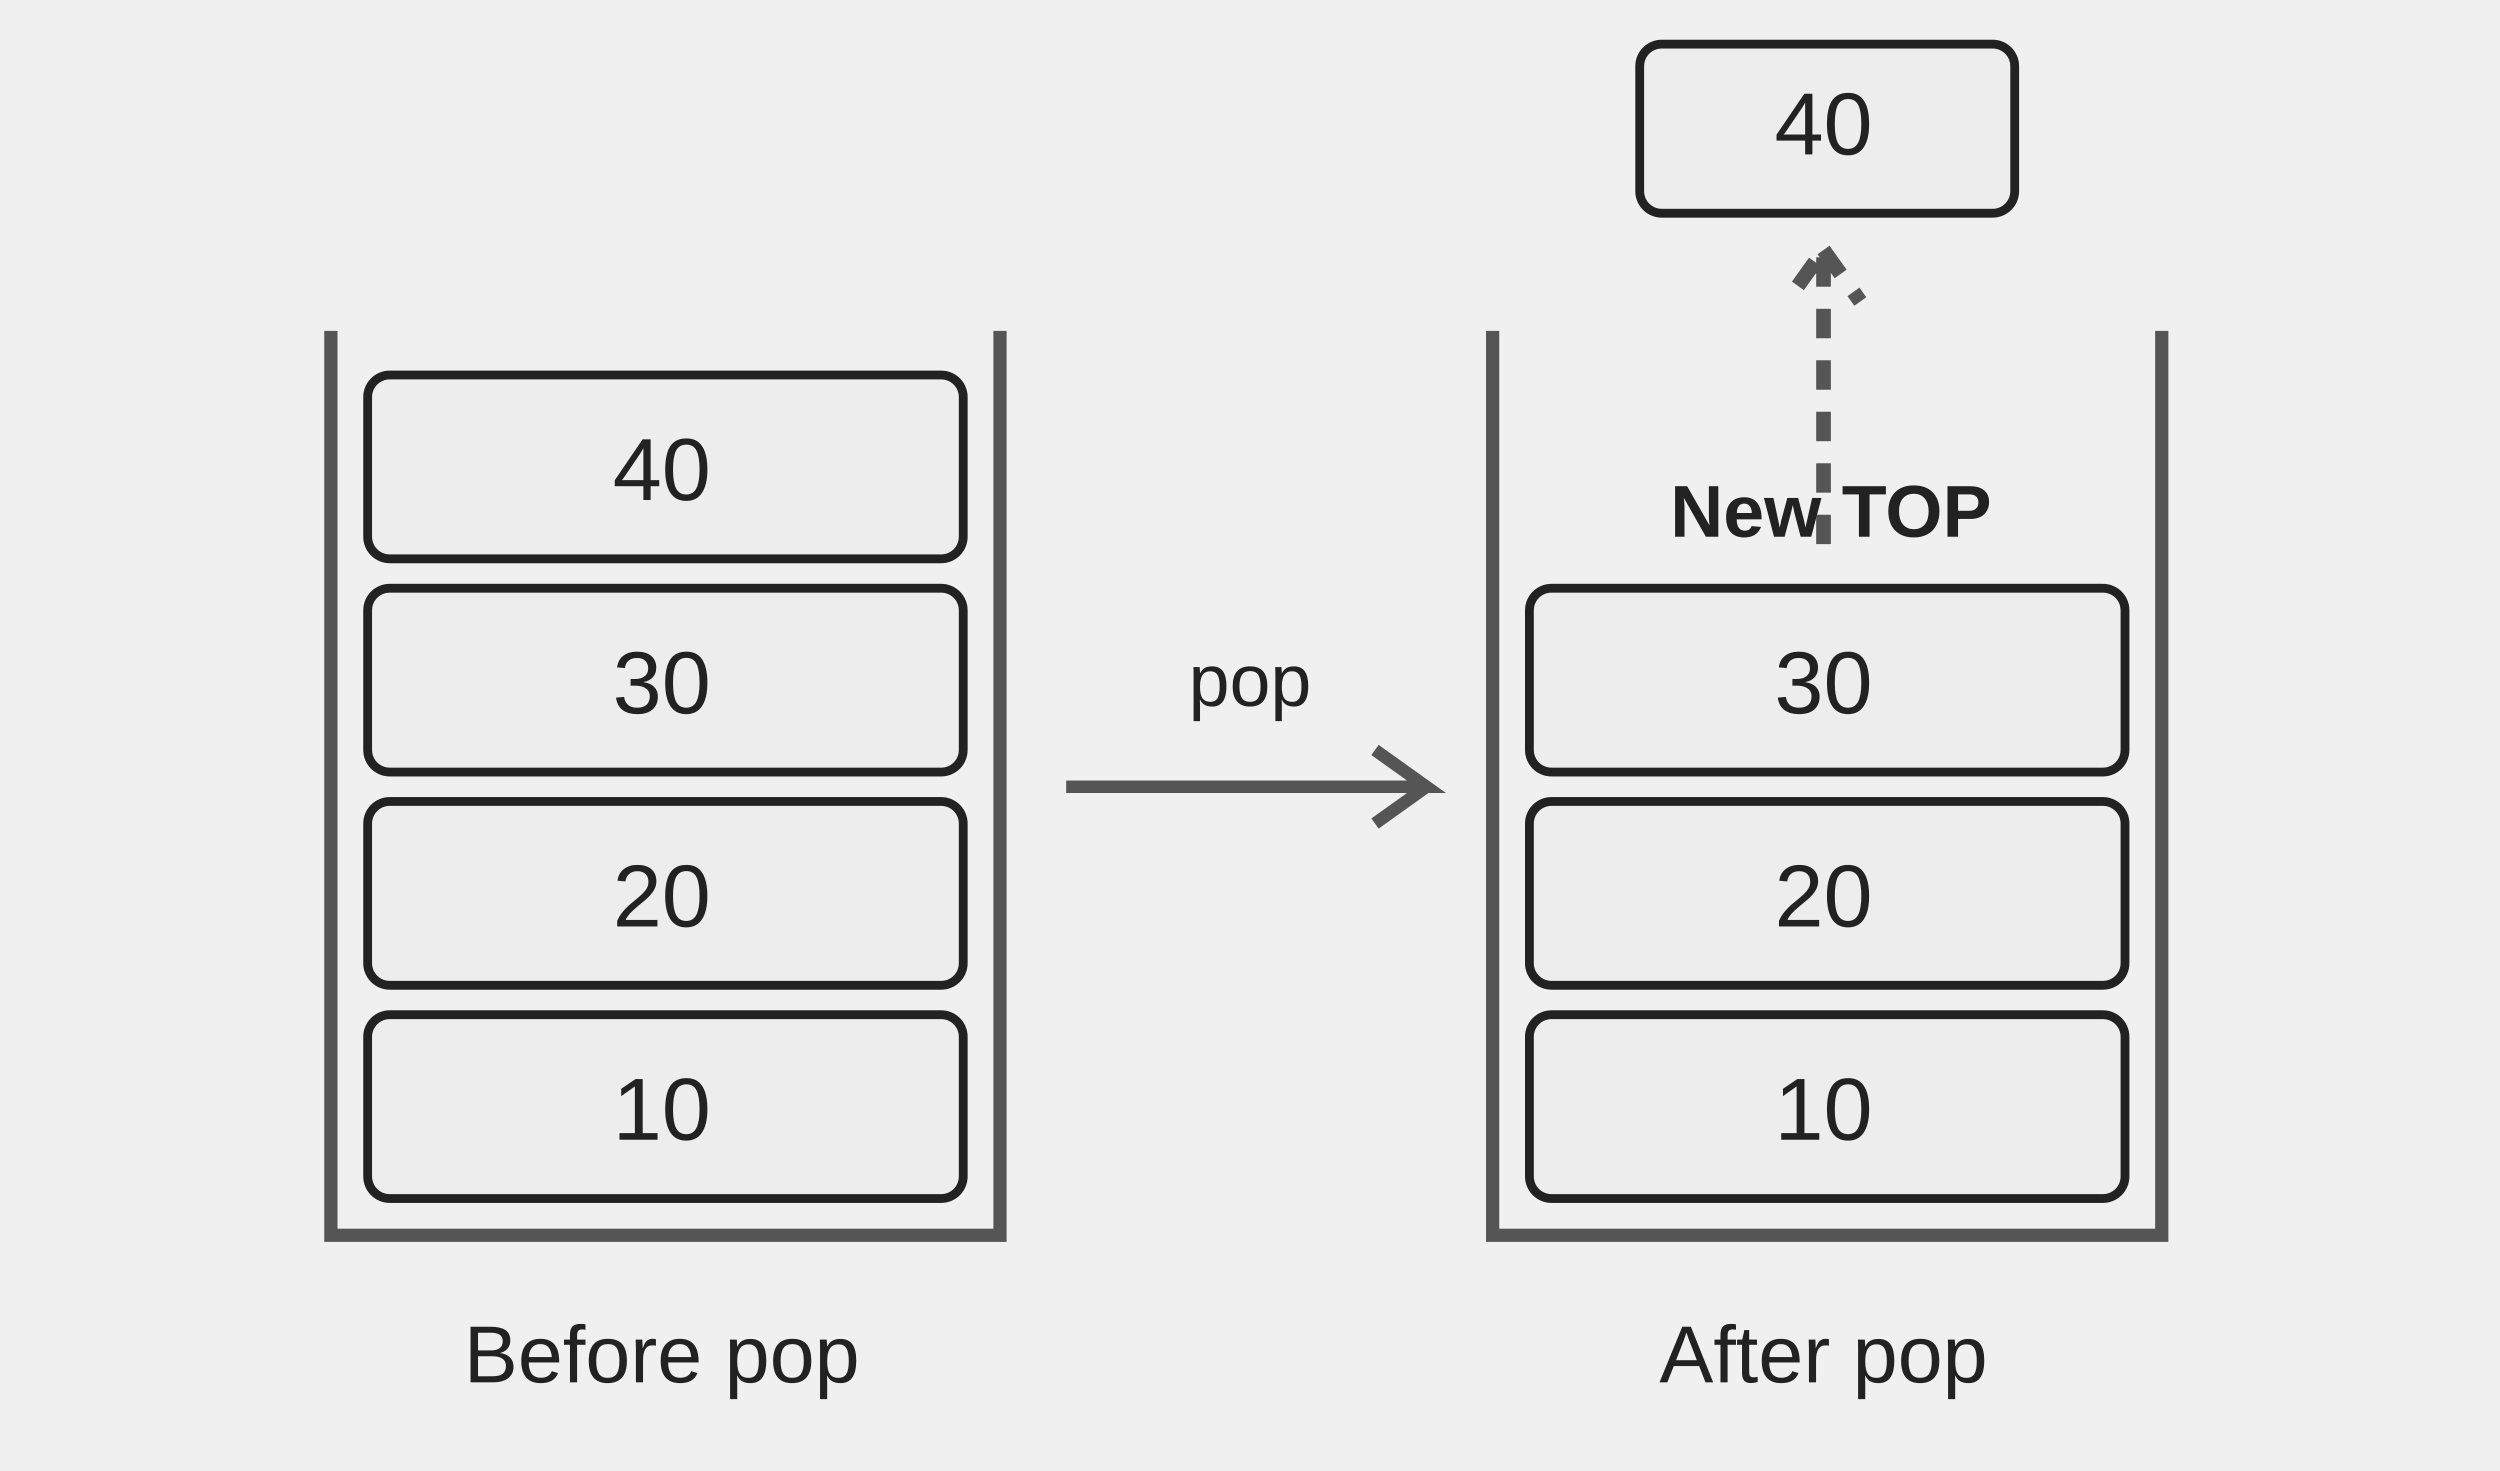
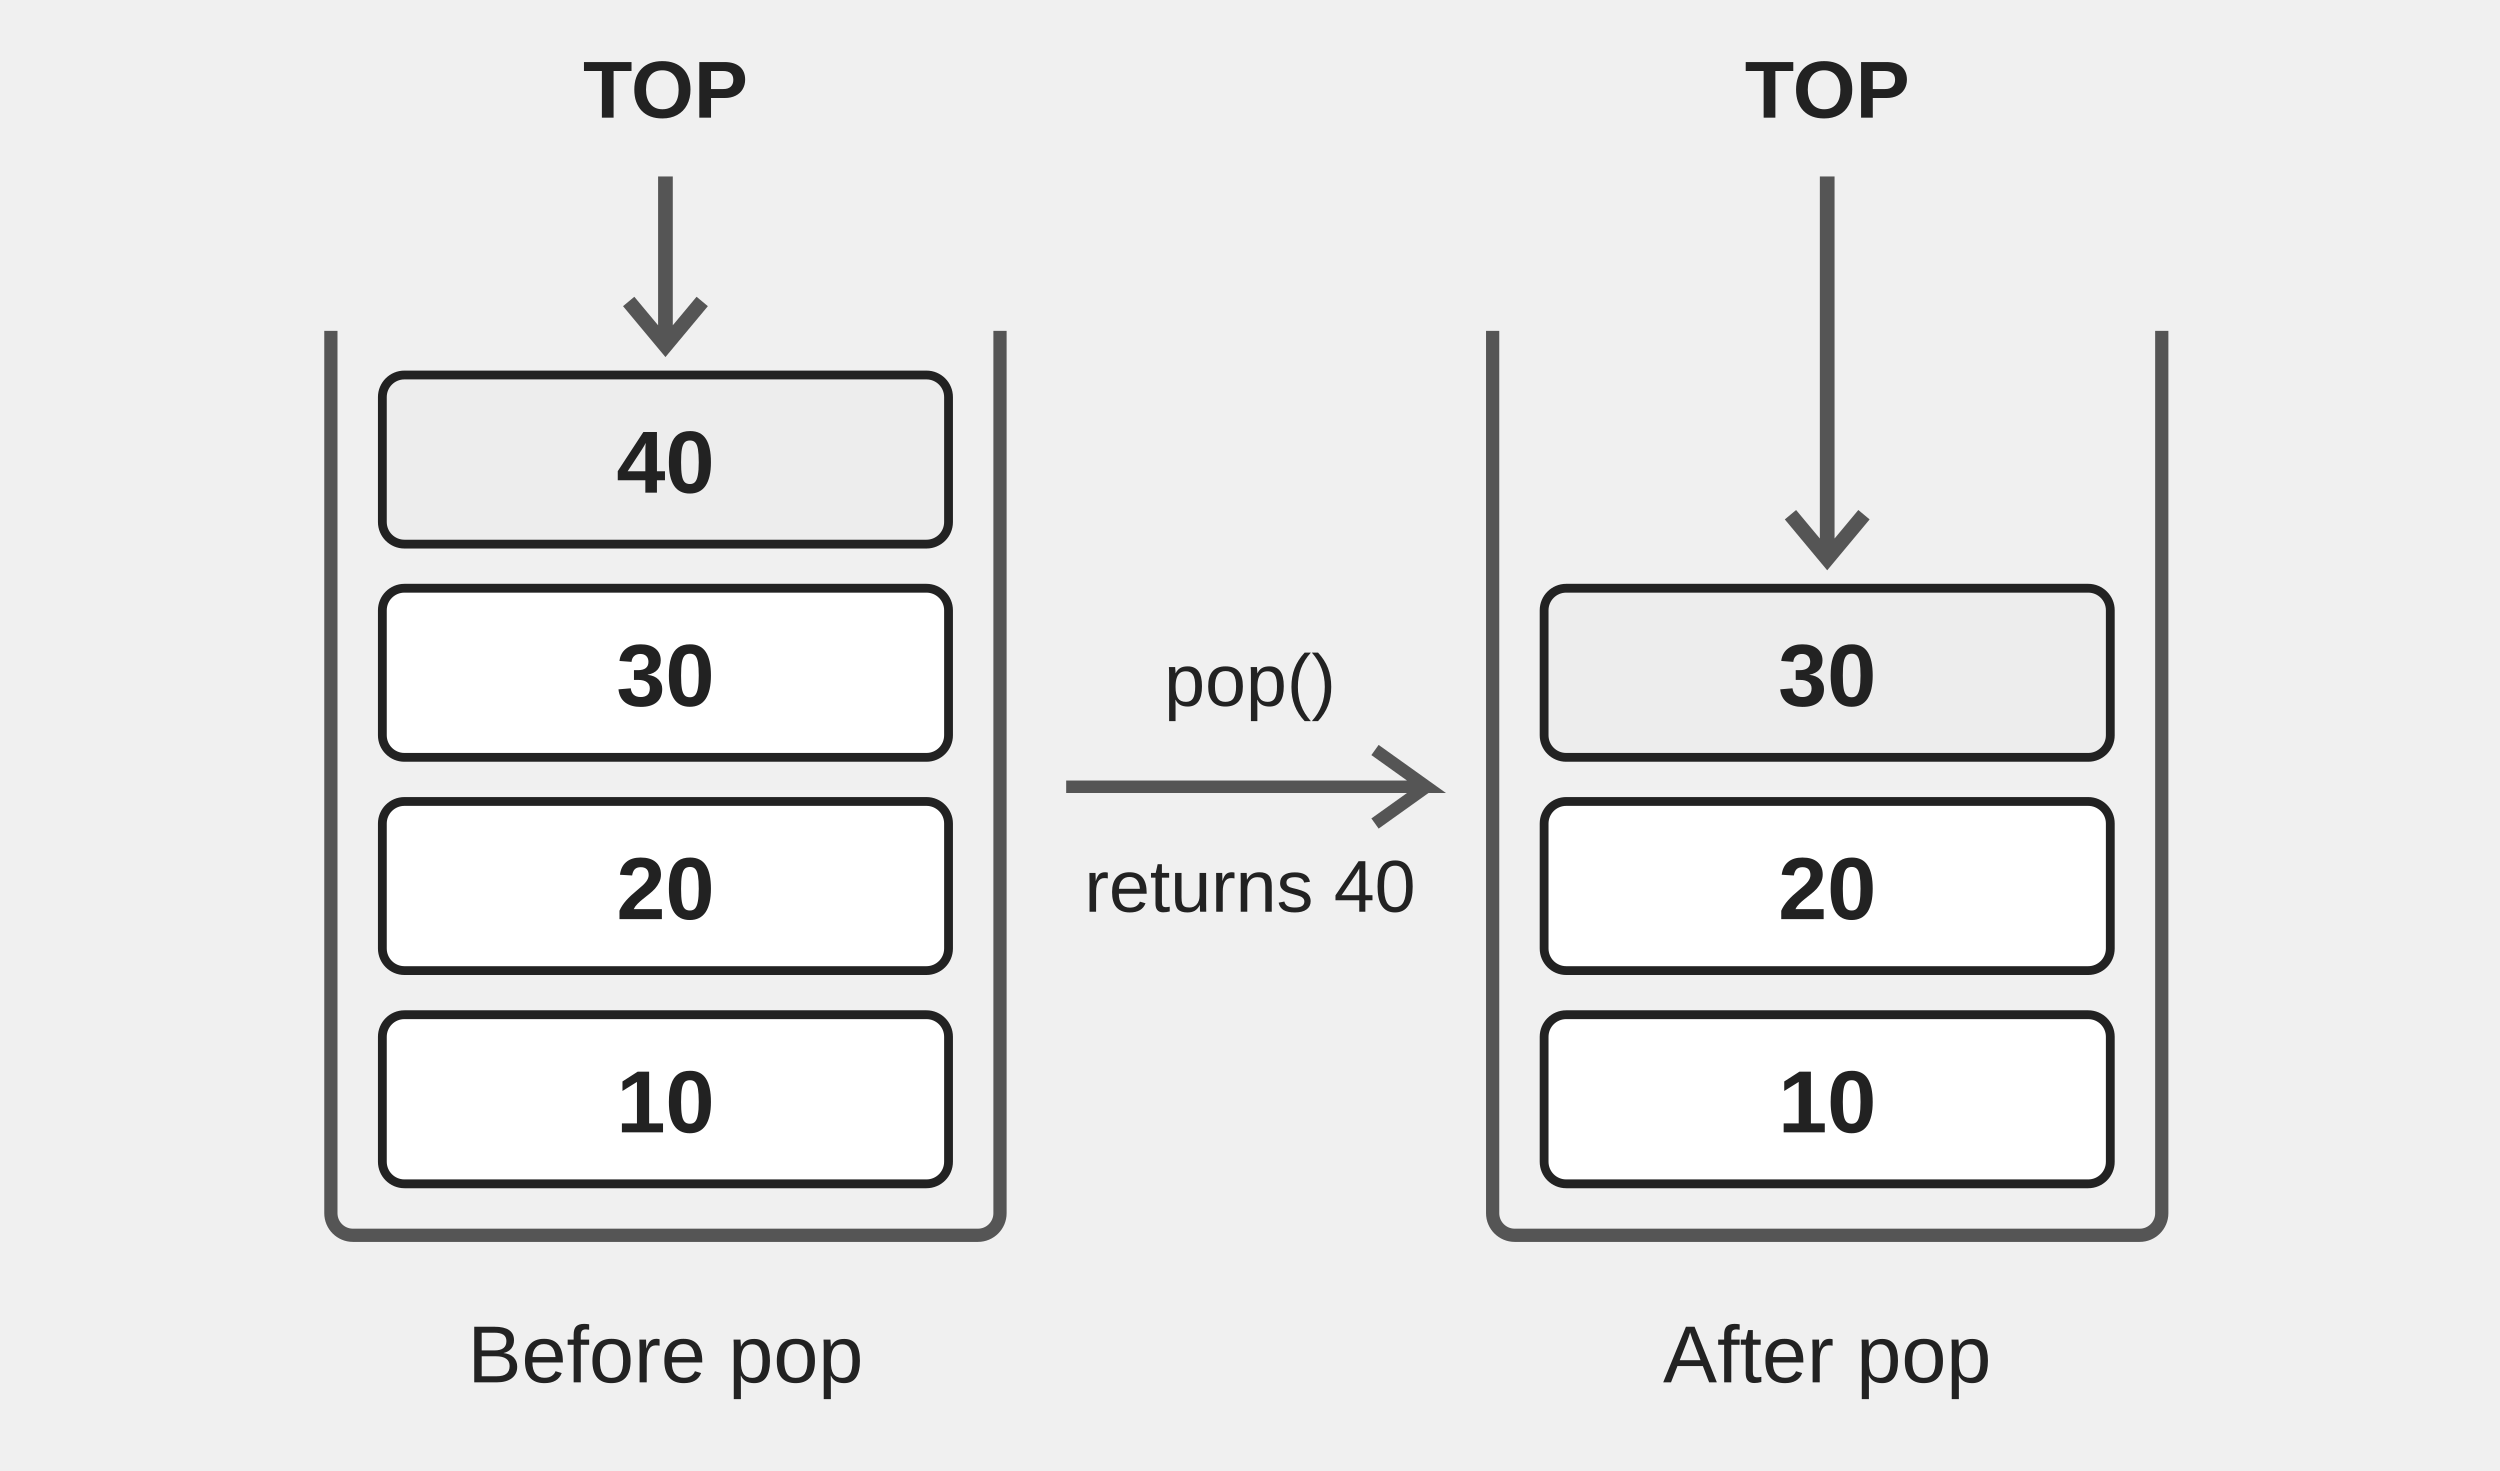
<svg xmlns="http://www.w3.org/2000/svg" viewBox="0 0 340 200" width="680" height="400" role="img" aria-label="Pop: before pop the stack holds 10, 20, 30, 40; after pop 40 is removed and 30 is the new TOP">
-   <path d="M 45 45 V 168 H 136 V 45" stroke="#555555" stroke-width="1.8" fill="none" />
-   <rect x="50" y="138" width="81" height="25" rx="3" fill="#EDEDED" stroke="#222222" stroke-width="1.2" />
-   <text x="90" y="155" text-anchor="middle" font-size="12" fill="#222222" font-family="system-ui, -apple-system, 'Segoe UI', Arial, sans-serif">10</text>
-   <rect x="50" y="109" width="81" height="25" rx="3" fill="#EDEDED" stroke="#222222" stroke-width="1.2" />
-   <text x="90" y="126" text-anchor="middle" font-size="12" fill="#222222" font-family="system-ui, -apple-system, 'Segoe UI', Arial, sans-serif">20</text>
-   <rect x="50" y="80" width="81" height="25" rx="3" fill="#EDEDED" stroke="#222222" stroke-width="1.2" />
-   <text x="90" y="97" text-anchor="middle" font-size="12" fill="#222222" font-family="system-ui, -apple-system, 'Segoe UI', Arial, sans-serif">30</text>
-   <text x="90" y="188" fill="#222222" text-anchor="middle" font-size="11" font-family="system-ui, -apple-system, 'Segoe UI', Arial, sans-serif">Before pop</text>
-   <path d="M 203 45 V 168 H 294 V 45" stroke="#555555" stroke-width="1.8" fill="none" />
-   <rect x="208" y="138" width="81" height="25" rx="3" fill="#EDEDED" stroke="#222222" stroke-width="1.2" />
-   <text x="248" y="155" text-anchor="middle" font-size="12" fill="#222222" font-family="system-ui, -apple-system, 'Segoe UI', Arial, sans-serif">10</text>
-   <rect x="208" y="109" width="81" height="25" rx="3" fill="#EDEDED" stroke="#222222" stroke-width="1.2" />
-   <text x="248" y="126" text-anchor="middle" font-size="12" fill="#222222" font-family="system-ui, -apple-system, 'Segoe UI', Arial, sans-serif">20</text>
-   <rect x="208" y="80" width="81" height="25" rx="3" fill="#EDEDED" stroke="#222222" stroke-width="1.2" />
-   <text x="248" y="97" text-anchor="middle" font-size="12" fill="#222222" font-family="system-ui, -apple-system, 'Segoe UI', Arial, sans-serif">30</text>
-   <text x="248" y="188" fill="#222222" text-anchor="middle" font-size="11" font-family="system-ui, -apple-system, 'Segoe UI', Arial, sans-serif">After pop</text>
-   <rect x="50" y="51" width="81" height="25" rx="3" fill="#EDEDED" stroke="#222222" stroke-width="1.2" />
-   <text x="90" y="68" font-size="12" fill="#222222" text-anchor="middle" font-family="system-ui, -apple-system, 'Segoe UI', Arial, sans-serif">40</text>
-   <rect x="223" y="6" width="51" height="23" rx="3" fill="#EDEDED" stroke="#222222" stroke-width="1.2" />
-   <text x="248" y="21" font-size="12" fill="#222222" text-anchor="middle" font-family="system-ui, -apple-system, 'Segoe UI', Arial, sans-serif">40</text>
-   <path d="M 248 74 V 34 l -5 7 M 248 34 l 5 7" stroke="#555555" stroke-width="2" stroke-dasharray="4 3" fill="none" />
+   <path d="M45 45 V165 A3 3 0 0 0 48 168 H133 A3 3 0 0 0 136 165 V45" stroke="#555555" stroke-width="1.8" fill="none" />
+   <rect x="52" y="138" width="77" height="23" rx="3" fill="#FFFFFF" stroke="#222222" stroke-width="1.2" />
+   <text x="90.5" y="154" text-anchor="middle" font-size="12" font-weight="600" fill="#222222" font-family="system-ui, -apple-system, 'Segoe UI', Arial, sans-serif">10</text>
+   <rect x="52" y="109" width="77" height="23" rx="3" fill="#FFFFFF" stroke="#222222" stroke-width="1.2" />
+   <text x="90.5" y="125" text-anchor="middle" font-size="12" font-weight="600" fill="#222222" font-family="system-ui, -apple-system, 'Segoe UI', Arial, sans-serif">20</text>
+   <rect x="52" y="80" width="77" height="23" rx="3" fill="#FFFFFF" stroke="#222222" stroke-width="1.2" />
+   <text x="90.5" y="96" text-anchor="middle" font-size="12" font-weight="600" fill="#222222" font-family="system-ui, -apple-system, 'Segoe UI', Arial, sans-serif">30</text>
+   <rect x="52" y="51" width="77" height="23" rx="3" fill="#EDEDED" stroke="#222222" stroke-width="1.2" />
+   <text x="90.5" y="67" text-anchor="middle" font-size="12" font-weight="600" fill="#222222" font-family="system-ui, -apple-system, 'Segoe UI', Arial, sans-serif">40</text>
+   <text x="90.5" y="16" text-anchor="middle" font-size="11" font-weight="600" fill="#222222" font-family="system-ui, -apple-system, 'Segoe UI', Arial, sans-serif">TOP</text>
+   <path d="M 90.5 24 V 47 M 85.5 41 L 90.5 47 L 95.5 41" stroke="#555555" stroke-width="2" fill="none" />
+   <text x="90.5" y="188" text-anchor="middle" font-size="11" fill="#222222" font-family="system-ui, -apple-system, 'Segoe UI', Arial, sans-serif">Before pop</text>
+   <path d="M203 45 V165 A3 3 0 0 0 206 168 H291 A3 3 0 0 0 294 165 V45" stroke="#555555" stroke-width="1.8" fill="none" />
+   <rect x="210" y="138" width="77" height="23" rx="3" fill="#FFFFFF" stroke="#222222" stroke-width="1.2" />
+   <text x="248.5" y="154" text-anchor="middle" font-size="12" font-weight="600" fill="#222222" font-family="system-ui, -apple-system, 'Segoe UI', Arial, sans-serif">10</text>
+   <rect x="210" y="109" width="77" height="23" rx="3" fill="#FFFFFF" stroke="#222222" stroke-width="1.2" />
+   <text x="248.5" y="125" text-anchor="middle" font-size="12" font-weight="600" fill="#222222" font-family="system-ui, -apple-system, 'Segoe UI', Arial, sans-serif">20</text>
+   <rect x="210" y="80" width="77" height="23" rx="3" fill="#EDEDED" stroke="#222222" stroke-width="1.2" />
+   <text x="248.5" y="96" text-anchor="middle" font-size="12" font-weight="600" fill="#222222" font-family="system-ui, -apple-system, 'Segoe UI', Arial, sans-serif">30</text>
+   <text x="248.5" y="16" text-anchor="middle" font-size="11" font-weight="600" fill="#222222" font-family="system-ui, -apple-system, 'Segoe UI', Arial, sans-serif">TOP</text>
+   <path d="M 248.5 24 V 76 M 243.5 70 L 248.5 76 L 253.5 70" stroke="#555555" stroke-width="2" fill="none" />
+   <text x="248.5" y="188" text-anchor="middle" font-size="11" fill="#222222" font-family="system-ui, -apple-system, 'Segoe UI', Arial, sans-serif">After pop</text>
  <path d="M 145 107 H 194 l -7 -5 M 194 107 l -7 5" stroke="#555555" stroke-width="1.7" fill="none" />
-   <text x="170" y="96" font-size="10" text-anchor="middle" fill="#222222" font-family="system-ui, -apple-system, 'Segoe UI', Arial, sans-serif">pop</text>
-   <text x="249" y="73" text-anchor="middle" font-size="10" fill="#222222" font-weight="600" font-family="system-ui, -apple-system, 'Segoe UI', Arial, sans-serif">New TOP</text>
+   <text x="170" y="96" text-anchor="middle" font-size="10" fill="#222222" font-family="system-ui, -apple-system, 'Segoe UI', Arial, sans-serif">pop()</text>
+   <text x="170" y="124" text-anchor="middle" font-size="10" fill="#222222" font-family="system-ui, -apple-system, 'Segoe UI', Arial, sans-serif">returns 40</text>
</svg>
